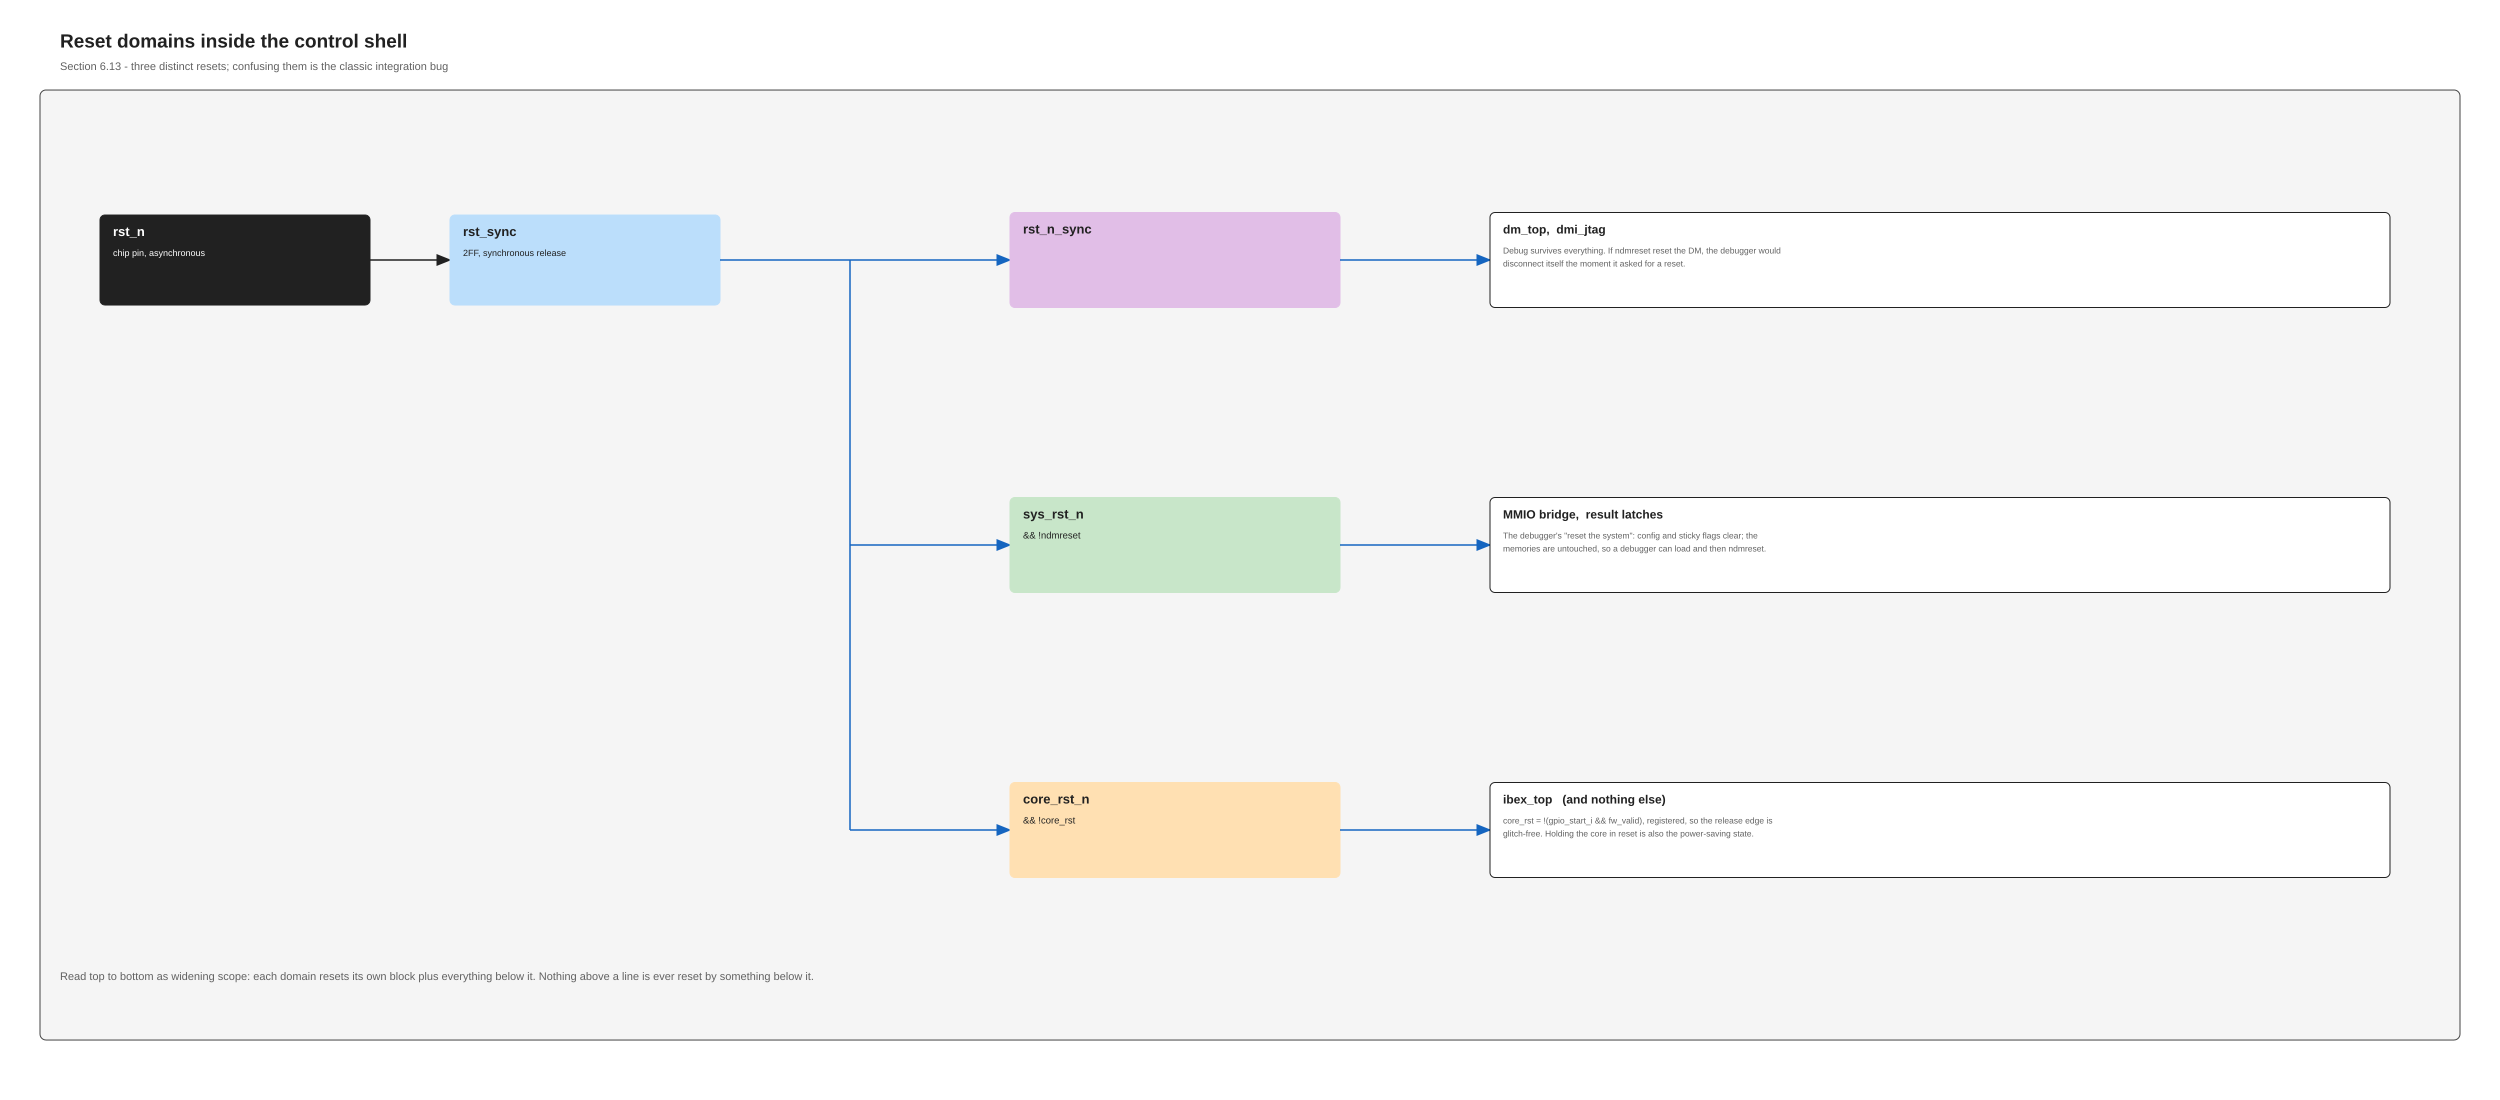
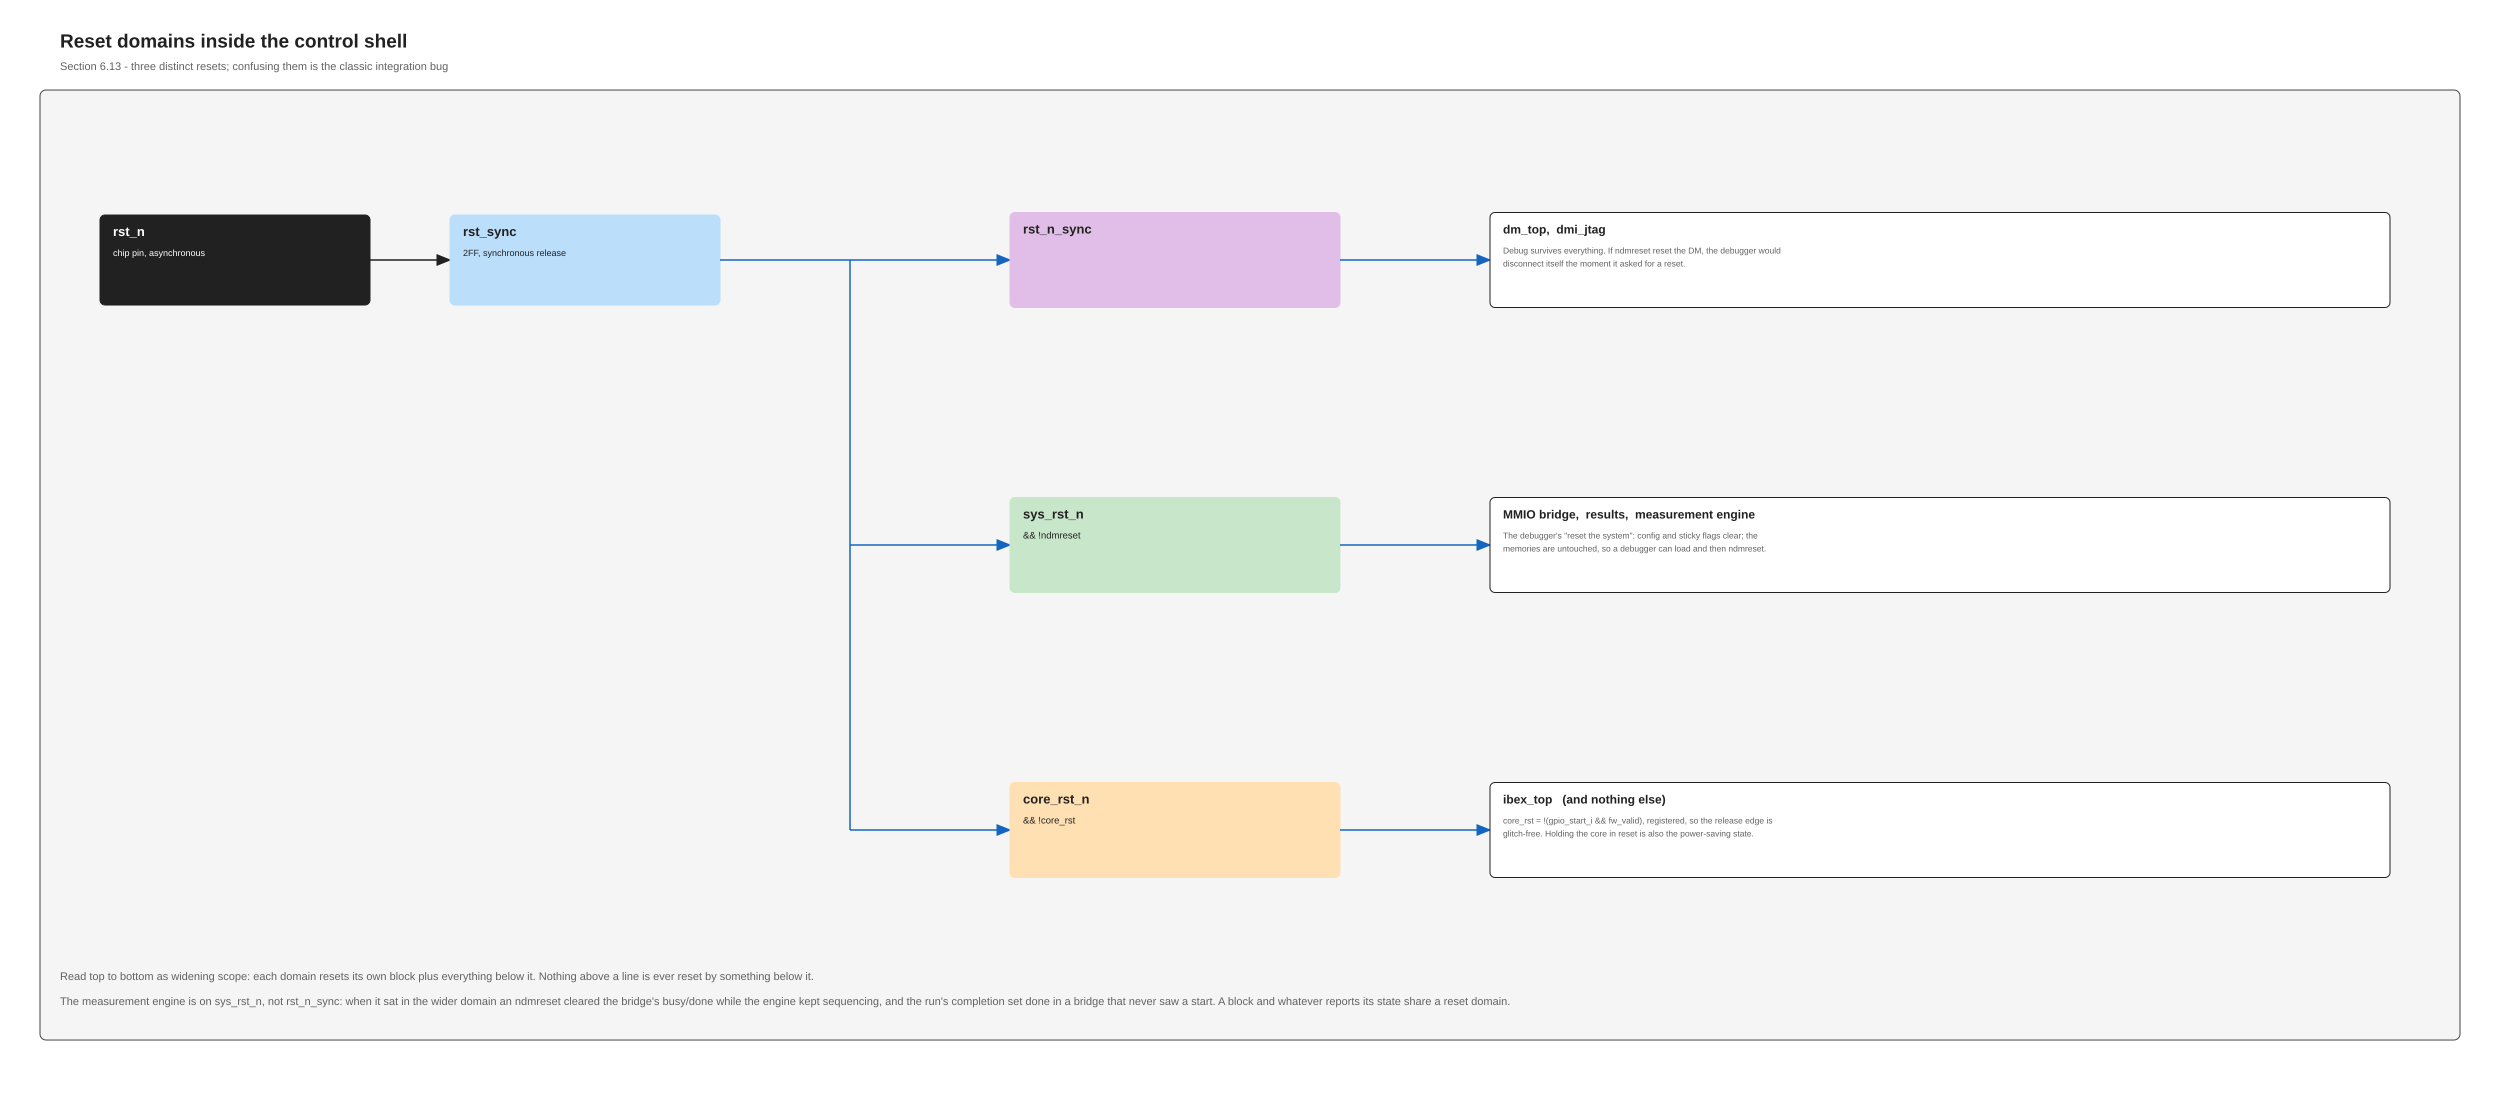
<svg xmlns="http://www.w3.org/2000/svg" width="5000" height="2200" viewBox="0 0 5000 2200" role="img" aria-labelledby="t d">
  <defs>
    <marker id="mb" markerWidth="10" markerHeight="8" refX="9" refY="4" orient="auto">
      <path d="M0,0 L10,4 L0,8 z" fill="#1565C0" />
    </marker>
    <marker id="mg" markerWidth="10" markerHeight="8" refX="9" refY="4" orient="auto">
      <path d="M0,0 L10,4 L0,8 z" fill="#1B5E20" />
    </marker>
    <marker id="mo" markerWidth="10" markerHeight="8" refX="9" refY="4" orient="auto">
      <path d="M0,0 L10,4 L0,8 z" fill="#E65100" />
    </marker>
    <marker id="mp" markerWidth="10" markerHeight="8" refX="9" refY="4" orient="auto">
      <path d="M0,0 L10,4 L0,8 z" fill="#7B1FA2" />
    </marker>
    <marker id="mr" markerWidth="10" markerHeight="8" refX="9" refY="4" orient="auto">
      <path d="M0,0 L10,4 L0,8 z" fill="#B71C1C" />
    </marker>
    <marker id="mk" markerWidth="10" markerHeight="8" refX="9" refY="4" orient="auto">
      <path d="M0,0 L10,4 L0,8 z" fill="#212121" />
    </marker>
    <marker id="my" markerWidth="10" markerHeight="8" refX="9" refY="4" orient="auto">
      <path d="M0,0 L10,4 L0,8 z" fill="#616161" />
    </marker>
  </defs>
  <rect width="5000" height="2200" fill="#fff" />
  <text x="120" y="95" font-family="Arial" font-size="38" font-weight="700" fill="#212121">Reset domains inside the control shell</text>
  <text x="120" y="140" font-family="Arial" font-size="22" fill="#616161">Section 6.13 - three distinct resets; confusing them is the classic integration bug</text>
  <rect x="80" y="180" width="4840" height="1900" rx="12" fill="#F5F5F5" stroke="#444" stroke-width="2" />
  <rect x="200" y="430" width="540" height="180" rx="10" fill="#212121" stroke="#212121" stroke-width="2" />
  <text x="226" y="472" font-family="Arial" font-size="26" font-weight="700" fill="#fff" xml:space="preserve">rst_n</text>
  <text x="226" y="512" font-family="Arial" font-size="18" fill="#fff" xml:space="preserve">chip pin, asynchronous</text>
  <line x1="740" y1="520" x2="900" y2="520" stroke="#212121" stroke-width="3" marker-end="url(#mk)" />
  <rect x="900" y="430" width="540" height="180" rx="10" fill="#BBDEFB" stroke="#BBDEFB" stroke-width="2" />
  <text x="926" y="472" font-family="Arial" font-size="26" font-weight="700" fill="#212121" xml:space="preserve">rst_sync</text>
  <text x="926" y="512" font-family="Arial" font-size="18" fill="#212121" xml:space="preserve">2FF, synchronous release</text>
  <line x1="1440" y1="520" x2="1700" y2="520" stroke="#1565C0" stroke-width="3" />
  <line x1="1700" y1="520" x2="1700" y2="1660" stroke="#1565C0" stroke-width="3" />
  <line x1="1700" y1="520" x2="2020" y2="520" stroke="#1565C0" stroke-width="3" marker-end="url(#mb)" />
  <rect x="2020" y="425" width="660" height="190" rx="10" fill="#E1BEE7" stroke="#E1BEE7" stroke-width="2" />
  <text x="2046" y="467" font-family="Arial" font-size="26" font-weight="700" fill="#212121" xml:space="preserve">rst_n_sync</text>
  <line x1="2680" y1="520" x2="2980" y2="520" stroke="#1565C0" stroke-width="3" marker-end="url(#mb)" />
  <rect x="2980" y="425" width="1800" height="190" rx="10" fill="#fff" stroke="#212121" stroke-width="2" />
  <text x="3006" y="467" font-family="Arial" font-size="24" font-weight="700" fill="#212121" xml:space="preserve">dm_top,  dmi_jtag</text>
  <text x="3006" y="507" font-family="Arial" font-size="17" fill="#616161" xml:space="preserve">Debug survives everything. If ndmreset reset the DM, the debugger would</text>
  <text x="3006" y="533" font-family="Arial" font-size="17" fill="#616161" xml:space="preserve">disconnect itself the moment it asked for a reset.</text>
  <line x1="1700" y1="1090" x2="2020" y2="1090" stroke="#1565C0" stroke-width="3" marker-end="url(#mb)" />
  <rect x="2020" y="995" width="660" height="190" rx="10" fill="#C8E6C9" stroke="#C8E6C9" stroke-width="2" />
  <text x="2046" y="1037" font-family="Arial" font-size="26" font-weight="700" fill="#212121" xml:space="preserve">sys_rst_n</text>
  <text x="2046" y="1077" font-family="Arial" font-size="19" fill="#212121" xml:space="preserve">&amp;&amp; !ndmreset</text>
  <line x1="2680" y1="1090" x2="2980" y2="1090" stroke="#1565C0" stroke-width="3" marker-end="url(#mb)" />
  <rect x="2980" y="995" width="1800" height="190" rx="10" fill="#fff" stroke="#212121" stroke-width="2" />
-   <text x="3006" y="1037" font-family="Arial" font-size="24" font-weight="700" fill="#212121" xml:space="preserve">MMIO bridge,  result latches</text>
+   <text x="3006" y="1037" font-family="Arial" font-size="24" font-weight="700" fill="#212121" xml:space="preserve">MMIO bridge,  results,  measurement engine</text>
  <text x="3006" y="1077" font-family="Arial" font-size="17" fill="#616161" xml:space="preserve">The debugger's "reset the system": config and sticky flags clear; the</text>
  <text x="3006" y="1103" font-family="Arial" font-size="17" fill="#616161" xml:space="preserve">memories are untouched, so a debugger can load and then ndmreset.</text>
  <line x1="1700" y1="1660" x2="2020" y2="1660" stroke="#1565C0" stroke-width="3" marker-end="url(#mb)" />
  <rect x="2020" y="1565" width="660" height="190" rx="10" fill="#FFE0B2" stroke="#FFE0B2" stroke-width="2" />
  <text x="2046" y="1607" font-family="Arial" font-size="26" font-weight="700" fill="#212121" xml:space="preserve">core_rst_n</text>
  <text x="2046" y="1647" font-family="Arial" font-size="19" fill="#212121" xml:space="preserve">&amp;&amp; !core_rst</text>
  <line x1="2680" y1="1660" x2="2980" y2="1660" stroke="#1565C0" stroke-width="3" marker-end="url(#mb)" />
  <rect x="2980" y="1565" width="1800" height="190" rx="10" fill="#fff" stroke="#212121" stroke-width="2" />
  <text x="3006" y="1607" font-family="Arial" font-size="24" font-weight="700" fill="#212121" xml:space="preserve">ibex_top   (and nothing else)</text>
  <text x="3006" y="1647" font-family="Arial" font-size="17" fill="#616161" xml:space="preserve">core_rst = !(gpio_start_i &amp;&amp; fw_valid), registered, so the release edge is</text>
  <text x="3006" y="1673" font-family="Arial" font-size="17" fill="#616161" xml:space="preserve">glitch-free. Holding the core in reset is also the power-saving state.</text>
  <text x="120" y="1960" font-family="Arial" font-size="22" fill="#616161" xml:space="preserve">Read top to bottom as widening scope: each domain resets its own block plus everything below it. Nothing above a line is ever reset by something below it.</text>
+   <text x="120" y="2010" font-family="Arial" font-size="22" fill="#616161" xml:space="preserve">The measurement engine is on sys_rst_n, not rst_n_sync: when it sat in the wider domain an ndmreset cleared the bridge's busy/done while the engine kept sequencing, and the run's completion set done in a bridge that never saw a start. A block and whatever reports its state share a reset domain.</text>
</svg>
